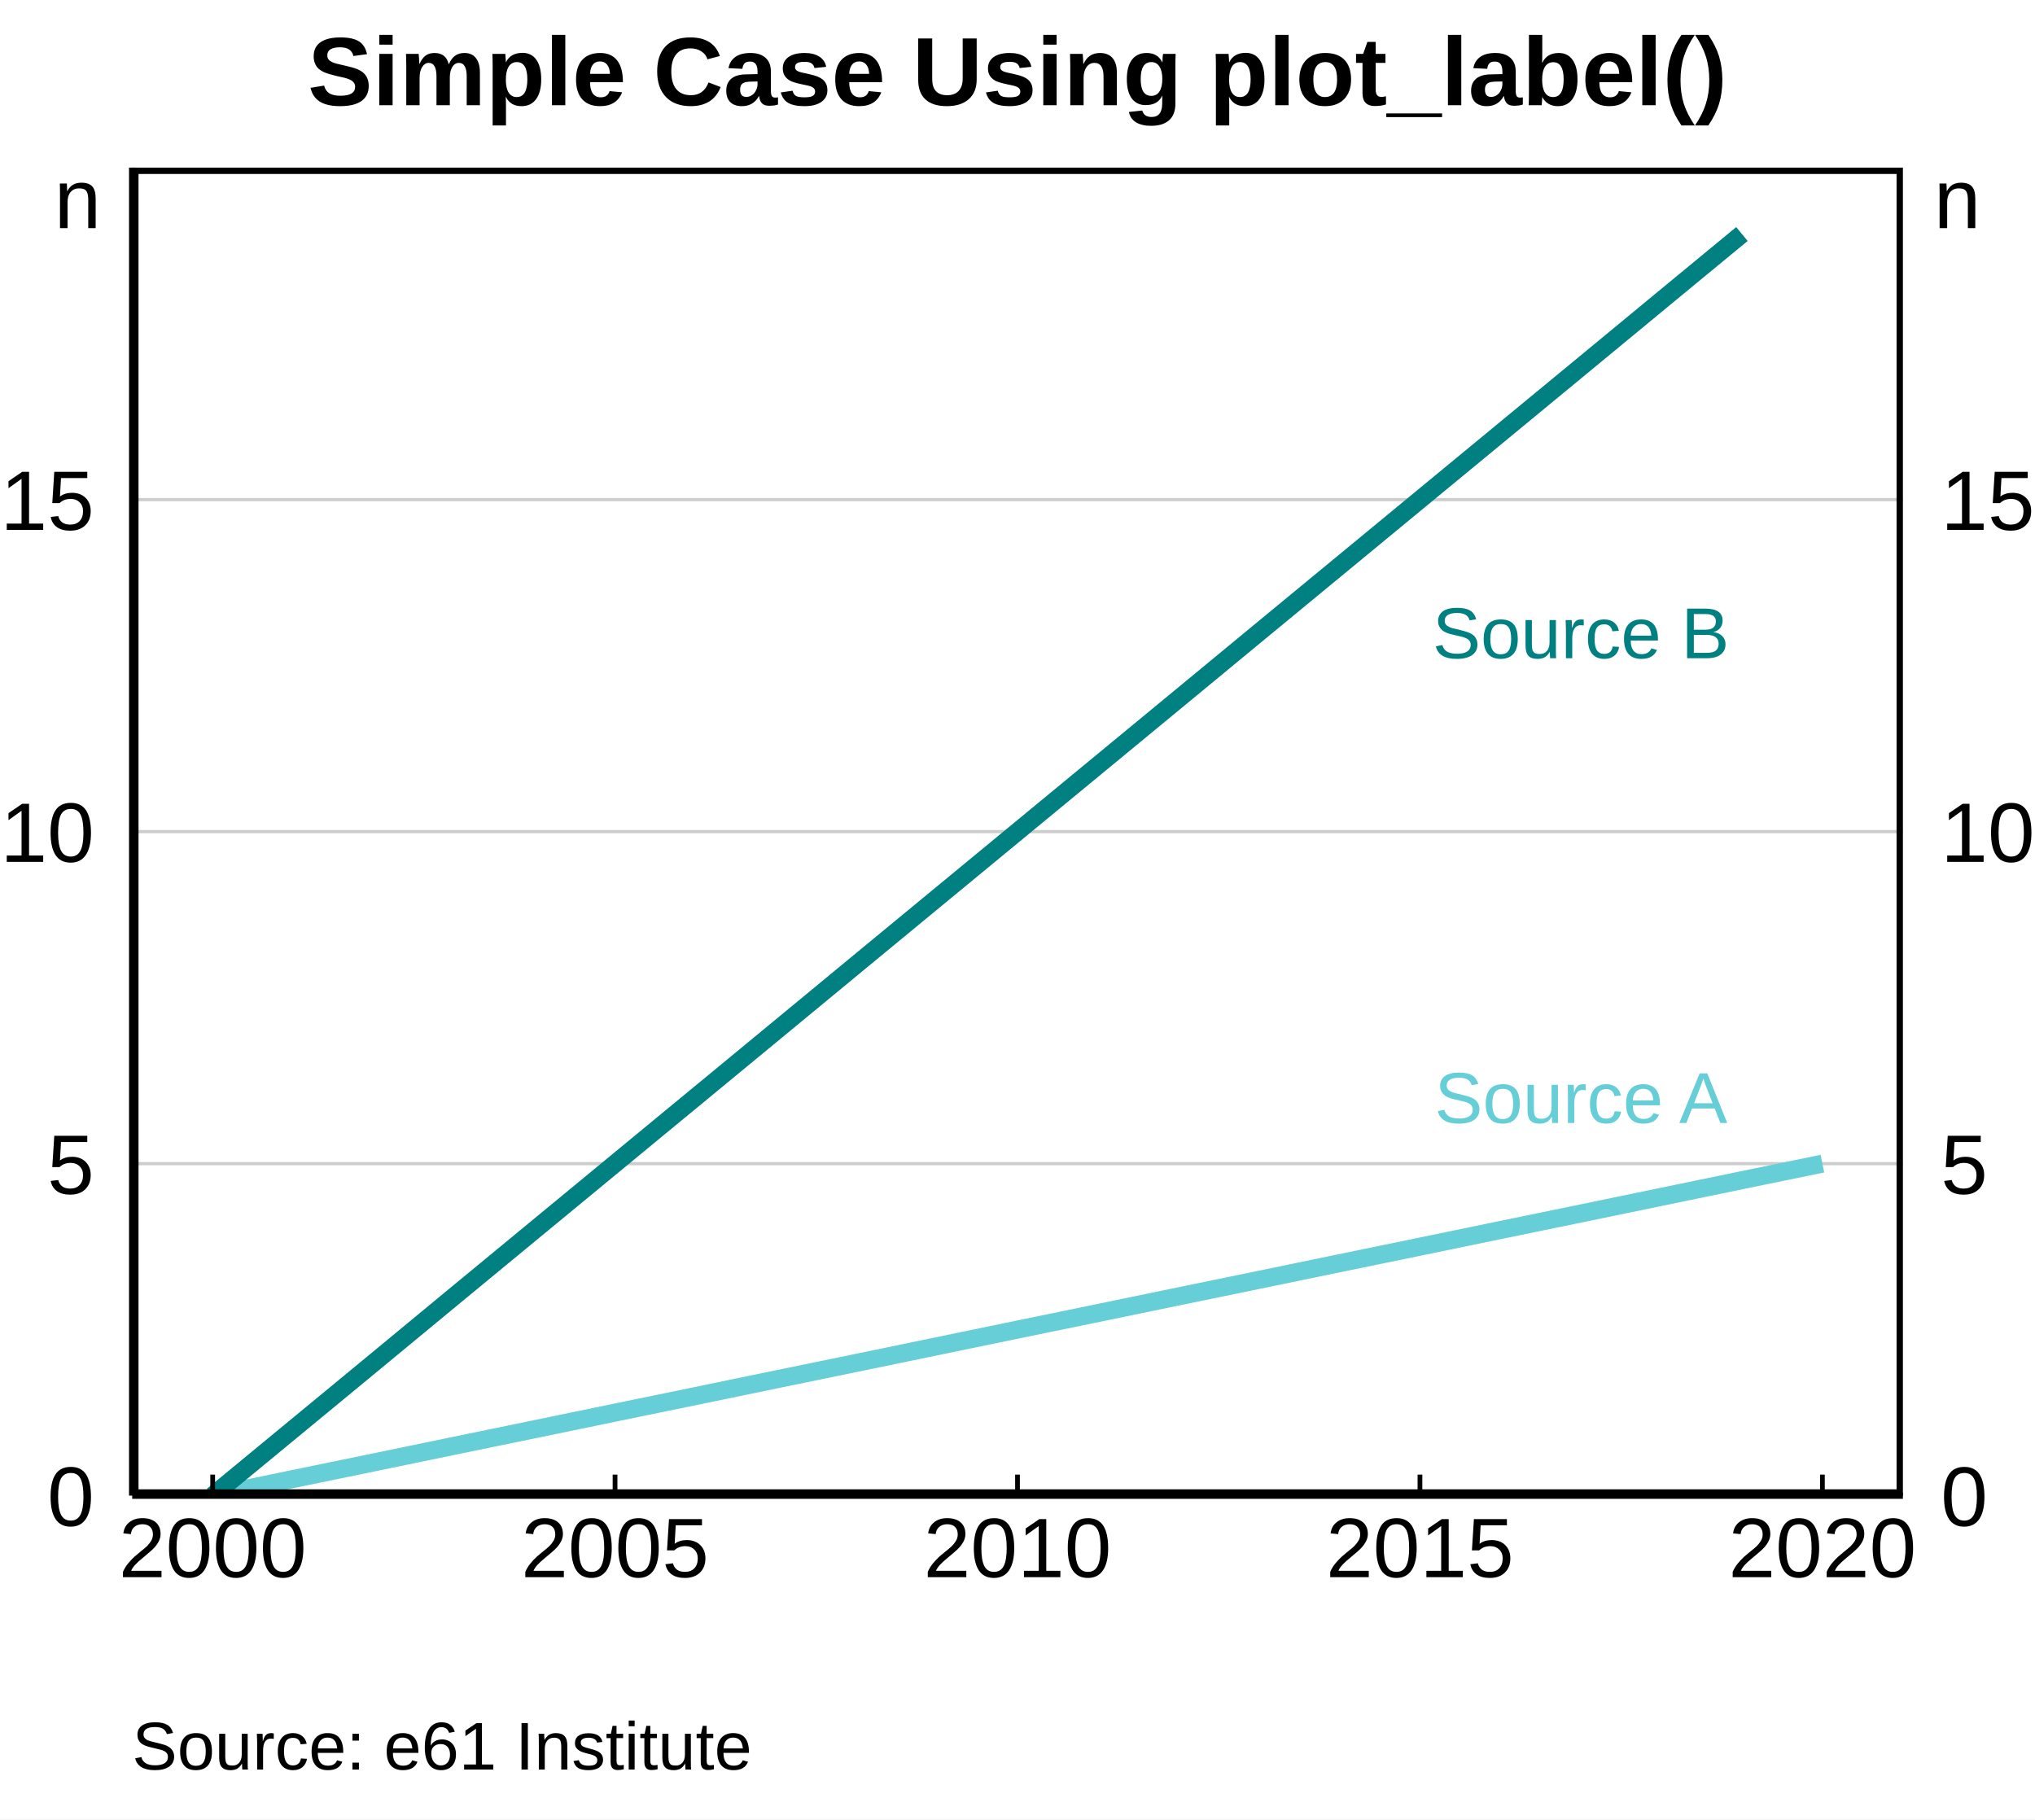
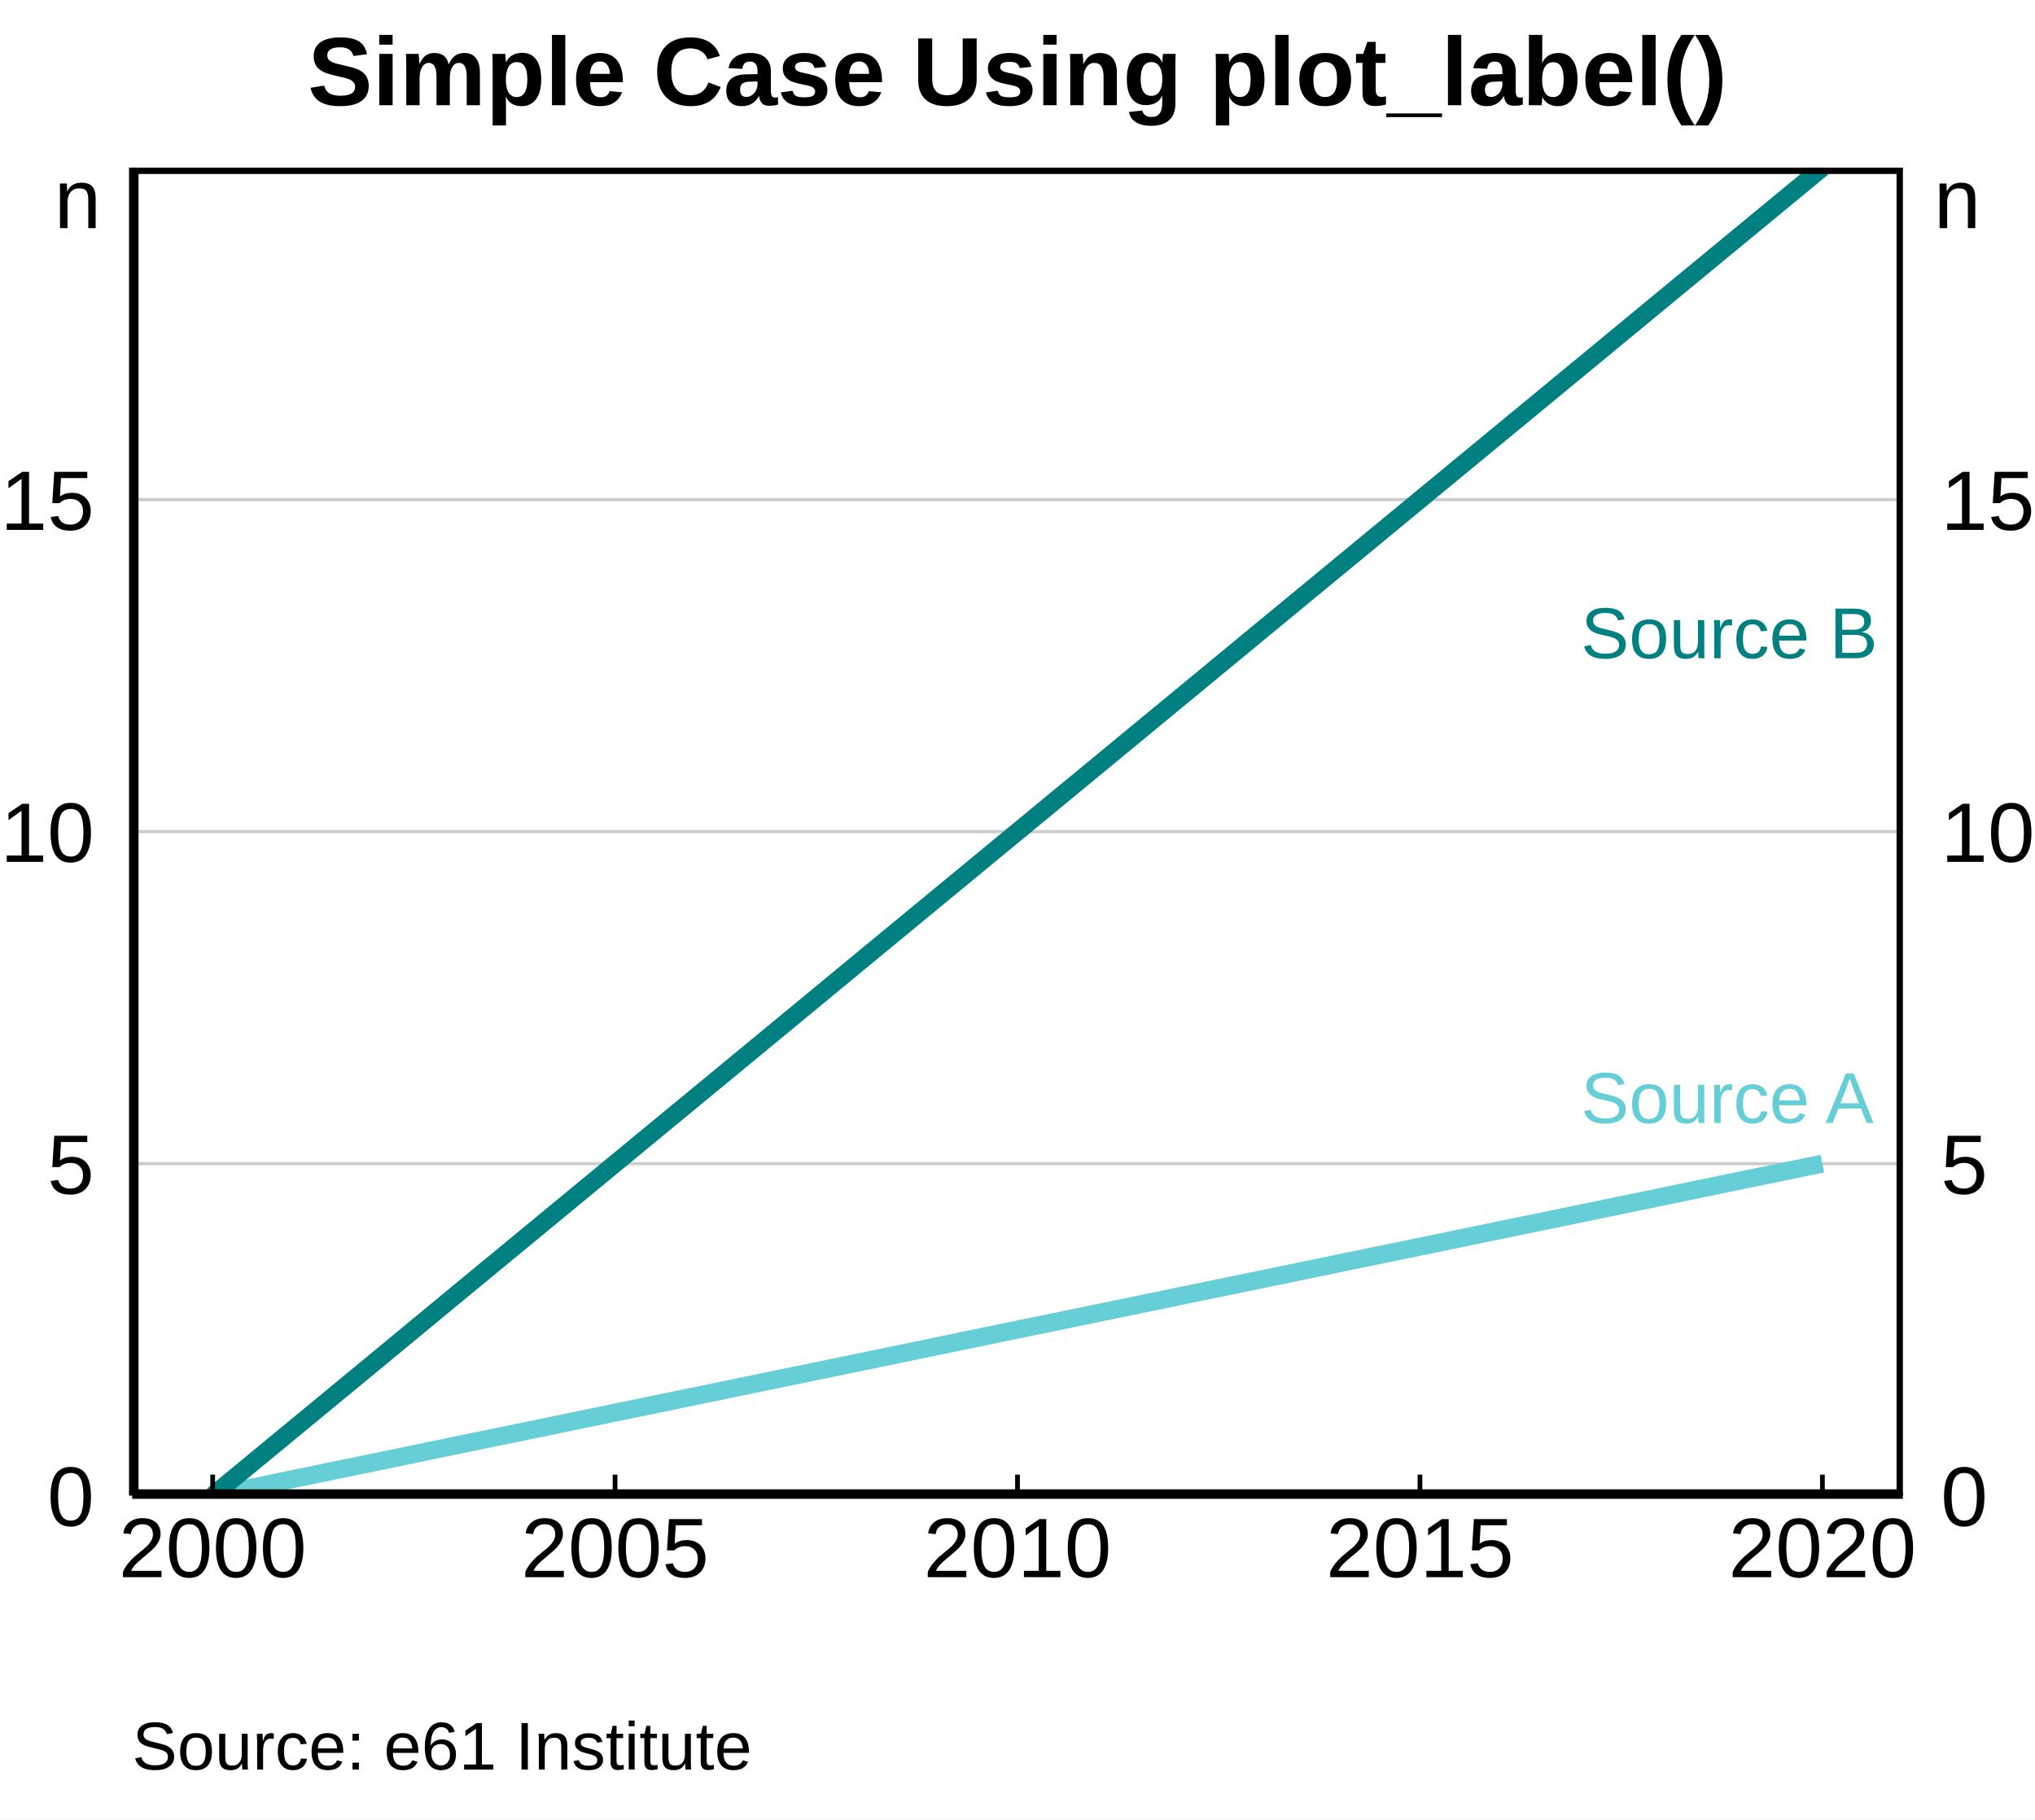
<svg xmlns="http://www.w3.org/2000/svg" class="svglite" width="240.94pt" height="215.43pt" viewBox="0 0 240.94 215.43">
  <defs>
    <style type="text/css">
    .svglite line, .svglite polyline, .svglite polygon, .svglite path, .svglite rect, .svglite circle {
      fill: none;
      stroke: #000000;
      stroke-linecap: round;
      stroke-linejoin: round;
      stroke-miterlimit: 10.00;
    }
    .svglite text {
      white-space: pre;
    }
  </style>
  </defs>
  <rect width="100%" height="100%" style="stroke: none; fill: #FFFFFF;" />
  <defs>
    <clipPath id="cpMC4wMHwyNDAuOTR8MC4wMHwyMTUuNDM=">
      <rect x="0.00" y="0.00" width="240.94" height="215.43" />
    </clipPath>
  </defs>
  <g clip-path="url(#cpMC4wMHwyNDAuOTR8MC4wMHwyMTUuNDM=)">
</g>
  <defs>
    <clipPath id="cpMC4wMHwyNDAuOTR8Mi43OXwyMTIuNjU=">
      <rect x="0.00" y="2.79" width="240.94" height="209.86" />
    </clipPath>
  </defs>
  <g clip-path="url(#cpMC4wMHwyNDAuOTR8Mi43OXwyMTIuNjU=)">
    <rect x="0.00" y="2.79" width="240.94" height="209.86" style="stroke-width: 0.75; stroke: none; fill: #FFFFFF;" />
  </g>
  <g clip-path="url(#cpMC4wMHwyNDAuOTR8MC4wMHwyMTUuNDM=)">
</g>
  <defs>
    <clipPath id="cpMTUuNjV8MjI1LjMwfDE5Ljg1fDE3Ny4wOQ==">
      <rect x="15.65" y="19.85" width="209.65" height="157.24" />
    </clipPath>
  </defs>
  <g clip-path="url(#cpMTUuNjV8MjI1LjMwfDE5Ljg1fDE3Ny4wOQ==)">
    <rect x="15.65" y="19.85" width="209.65" height="157.24" style="stroke-width: 0.75; stroke: none; fill: #FFFFFF;" />
    <polyline points="15.65,177.09 225.30,177.09 " style="stroke-width: 0.38; stroke: #CDCDCD; stroke-linecap: butt;" />
    <polyline points="15.65,137.78 225.30,137.78 " style="stroke-width: 0.38; stroke: #CDCDCD; stroke-linecap: butt;" />
    <polyline points="15.65,98.47 225.30,98.47 " style="stroke-width: 0.38; stroke: #CDCDCD; stroke-linecap: butt;" />
    <polyline points="15.65,59.16 225.30,59.16 " style="stroke-width: 0.38; stroke: #CDCDCD; stroke-linecap: butt;" />
    <polyline points="25.18,177.09 34.71,175.12 44.24,173.16 53.76,171.19 63.29,169.23 72.82,167.26 82.35,165.30 91.88,163.33 101.41,161.37 110.94,159.40 120.47,157.43 130.00,155.47 139.53,153.50 149.06,151.54 158.59,149.57 168.12,147.61 177.65,145.64 187.18,143.68 196.71,141.71 206.24,139.74 215.77,137.78 " style="stroke-width: 2.13; stroke: #66CED6; stroke-linecap: butt;" />
-     <polyline points="25.18,177.09 34.71,169.23 44.24,161.37 53.76,153.50 63.29,145.64 72.82,137.78 82.35,129.92 91.88,122.06 101.41,114.19 110.94,106.33 120.47,98.47 130.00,90.61 139.53,82.75 149.06,74.88 158.59,67.02 168.12,59.16 177.65,51.30 187.18,43.44 196.71,35.57 206.24,27.71 " style="stroke-width: 2.13; stroke: #008080; stroke-linecap: butt;" />
-     <text x="187.18" y="132.97" text-anchor="middle" style="font-size: 8.54px;fill: #66CED6; font-family: &quot;Arial&quot;;" textLength="34.62px" lengthAdjust="spacingAndGlyphs">Source A</text>
-     <text x="187.18" y="77.94" text-anchor="middle" style="font-size: 8.54px;fill: #008080; font-family: &quot;Arial&quot;;" textLength="35.09px" lengthAdjust="spacingAndGlyphs">Source B</text>
+     <polyline points="25.18,177.09 34.71,169.23 44.24,161.37 53.76,153.50 63.29,145.64 72.82,137.78 82.35,129.92 91.88,122.06 101.41,114.19 110.94,106.33 120.47,98.47 130.00,90.61 139.53,82.75 149.06,74.88 158.59,67.02 168.12,59.16 177.65,51.30 187.18,43.44 196.71,35.57 206.24,27.71 215.77,19.85 " style="stroke-width: 2.13; stroke: #008080; stroke-linecap: butt;" />
+     <text x="187.18" y="132.97" style="font-size: 8.54px;fill: #66CED6; font-family: &quot;Arial&quot;;" textLength="34.62px" lengthAdjust="spacingAndGlyphs">Source A</text>
+     <text x="187.18" y="77.94" style="font-size: 8.54px;fill: #008080; font-family: &quot;Arial&quot;;" textLength="35.09px" lengthAdjust="spacingAndGlyphs">Source B</text>
    <rect x="15.65" y="19.85" width="209.65" height="157.24" style="stroke-width: 1.50;" />
  </g>
  <g clip-path="url(#cpMC4wMHwyNDAuOTR8MC4wMHwyMTUuNDM=)">
    <polyline points="15.65,177.09 15.65,19.85 " style="stroke-width: 0.75; stroke-linecap: butt;" />
    <text x="11.16" y="180.67" text-anchor="end" style="font-size: 10.00px; font-family: &quot;Arial&quot;;" textLength="5.57px" lengthAdjust="spacingAndGlyphs">0</text>
    <text x="11.16" y="141.36" text-anchor="end" style="font-size: 10.00px; font-family: &quot;Arial&quot;;" textLength="5.57px" lengthAdjust="spacingAndGlyphs">5</text>
    <text x="11.16" y="102.05" text-anchor="end" style="font-size: 10.00px; font-family: &quot;Arial&quot;;" textLength="11.13px" lengthAdjust="spacingAndGlyphs">10</text>
    <text x="11.16" y="62.74" text-anchor="end" style="font-size: 10.00px; font-family: &quot;Arial&quot;;" textLength="11.13px" lengthAdjust="spacingAndGlyphs">15</text>
    <text x="229.78" y="180.67" style="font-size: 10.00px; font-family: &quot;Arial&quot;;" textLength="5.57px" lengthAdjust="spacingAndGlyphs">0</text>
    <text x="229.78" y="141.36" style="font-size: 10.00px; font-family: &quot;Arial&quot;;" textLength="5.57px" lengthAdjust="spacingAndGlyphs">5</text>
    <text x="229.78" y="102.05" style="font-size: 10.00px; font-family: &quot;Arial&quot;;" textLength="11.13px" lengthAdjust="spacingAndGlyphs">10</text>
    <text x="229.78" y="62.74" style="font-size: 10.00px; font-family: &quot;Arial&quot;;" textLength="11.13px" lengthAdjust="spacingAndGlyphs">15</text>
    <polyline points="15.65,177.09 225.30,177.09 " style="stroke-width: 0.75; stroke-linecap: butt;" />
    <polyline points="25.18,174.60 25.18,177.09 " style="stroke-width: 0.56; stroke-linecap: butt;" />
    <polyline points="72.82,174.60 72.82,177.09 " style="stroke-width: 0.56; stroke-linecap: butt;" />
    <polyline points="120.47,174.60 120.47,177.09 " style="stroke-width: 0.56; stroke-linecap: butt;" />
    <polyline points="168.12,174.60 168.12,177.09 " style="stroke-width: 0.56; stroke-linecap: butt;" />
    <polyline points="215.77,174.60 215.77,177.09 " style="stroke-width: 0.56; stroke-linecap: butt;" />
    <text x="25.18" y="186.74" text-anchor="middle" style="font-size: 10.00px; font-family: &quot;Arial&quot;;" textLength="22.26px" lengthAdjust="spacingAndGlyphs">2000</text>
    <text x="72.82" y="186.74" text-anchor="middle" style="font-size: 10.00px; font-family: &quot;Arial&quot;;" textLength="22.26px" lengthAdjust="spacingAndGlyphs">2005</text>
    <text x="120.47" y="186.74" text-anchor="middle" style="font-size: 10.00px; font-family: &quot;Arial&quot;;" textLength="22.26px" lengthAdjust="spacingAndGlyphs">2010</text>
    <text x="168.12" y="186.74" text-anchor="middle" style="font-size: 10.00px; font-family: &quot;Arial&quot;;" textLength="22.26px" lengthAdjust="spacingAndGlyphs">2015</text>
    <text x="215.77" y="186.74" text-anchor="middle" style="font-size: 10.00px; font-family: &quot;Arial&quot;;" textLength="22.26px" lengthAdjust="spacingAndGlyphs">2020</text>
    <text x="9.20" y="27.01" text-anchor="middle" style="font-size: 10.00px; font-family: &quot;Arial&quot;;" textLength="5.57px" lengthAdjust="spacingAndGlyphs">n</text>
    <text x="231.74" y="27.01" text-anchor="middle" style="font-size: 10.00px; font-family: &quot;Arial&quot;;" textLength="5.57px" lengthAdjust="spacingAndGlyphs">n</text>
    <text x="120.47" y="12.46" text-anchor="middle" style="font-size: 11.50px; font-weight: bold; font-family: &quot;Arial&quot;;" textLength="168.07px" lengthAdjust="spacingAndGlyphs">Simple Case Using plot_label()</text>
    <text x="15.65" y="209.52" style="font-size: 8.00px; font-family: &quot;Arial&quot;;" textLength="73.40px" lengthAdjust="spacingAndGlyphs">Source: e61 Institute</text>
  </g>
</svg>
